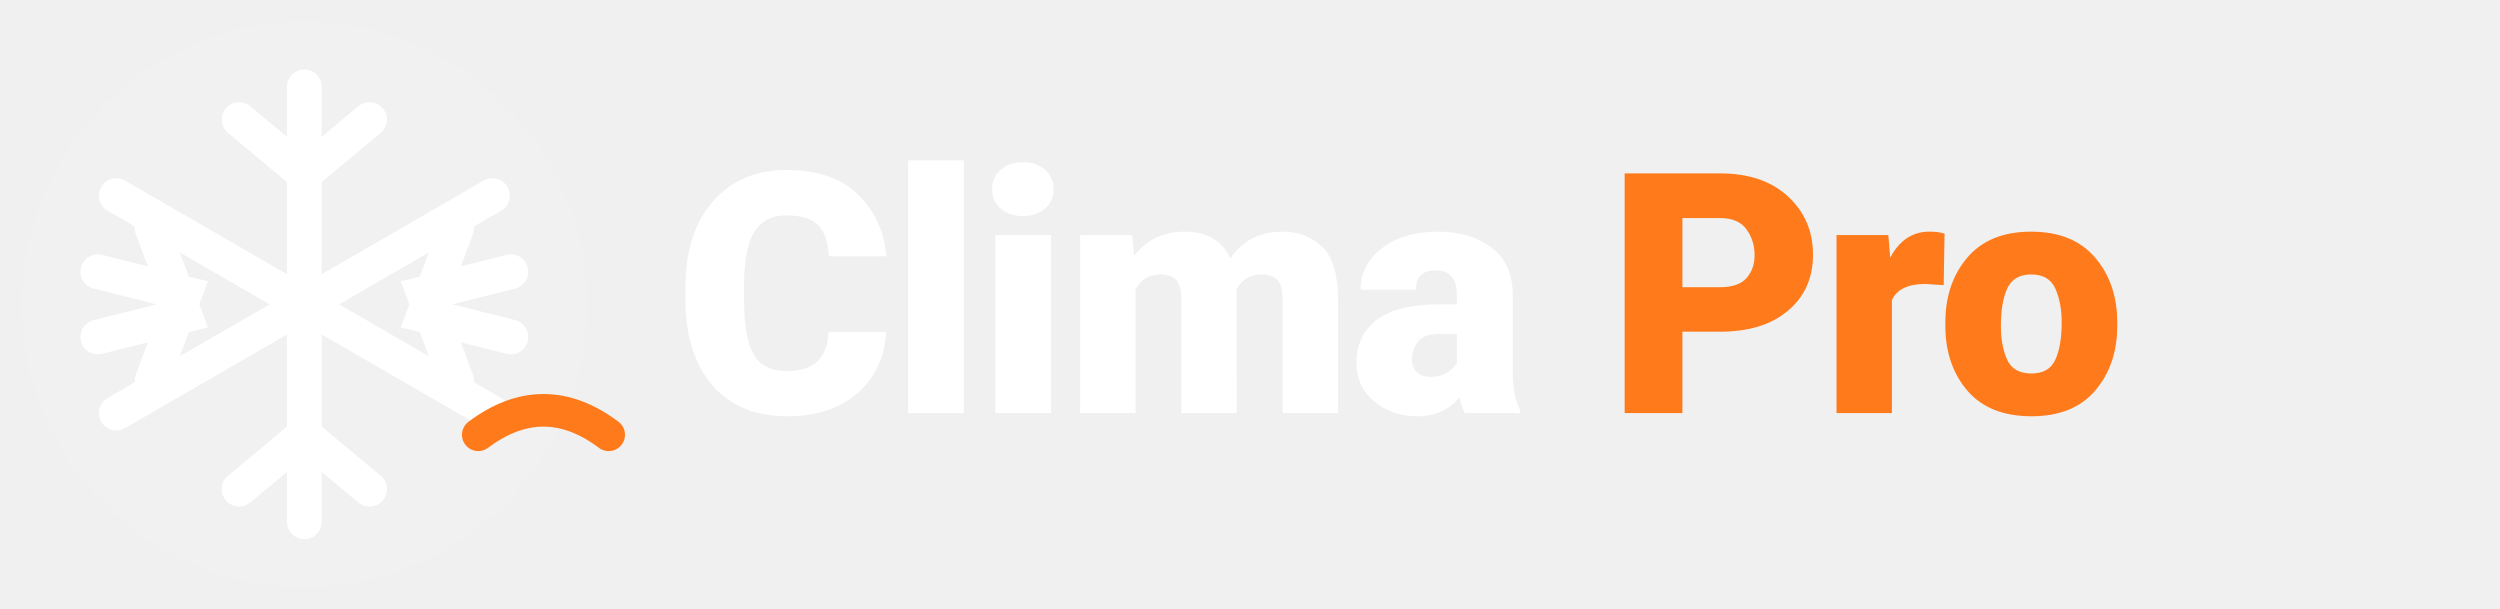
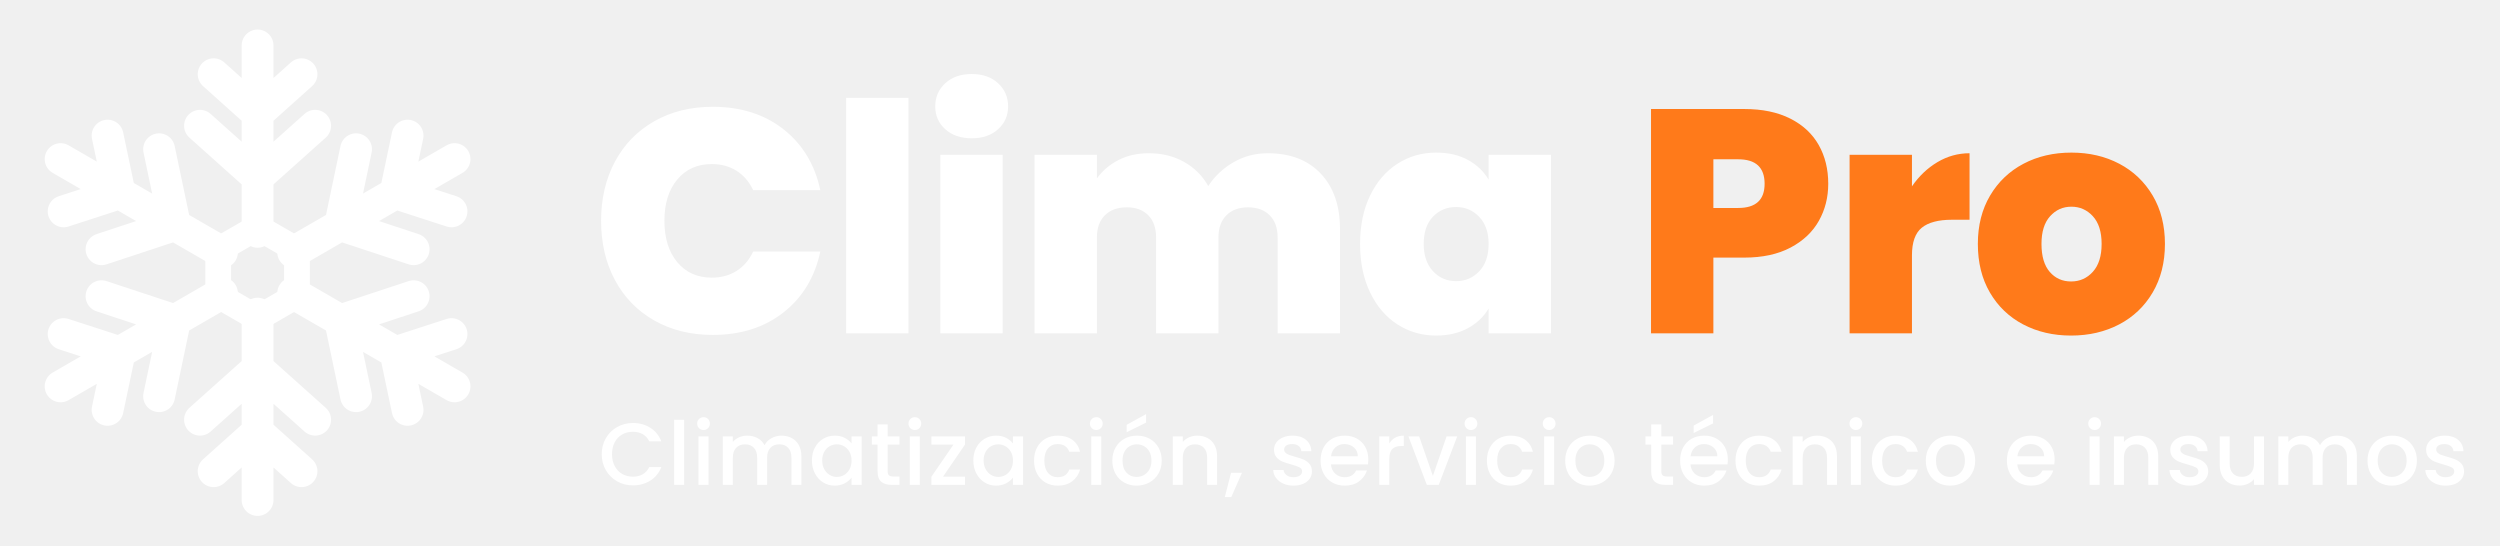
- <svg xmlns="http://www.w3.org/2000/svg" viewBox="0 0 230 56" width="230" height="56" role="img" aria-label="Clima Pro">
-   <circle cx="28" cy="28" r="26" fill="#fff" opacity=".1" />
-   <g transform="translate(4 4)">
-     <g fill="none" stroke="#fff" stroke-width="3.2" stroke-linecap="round">
-       <path d="M24 4v40M6.7 14l34.6 20M6.7 34l34.6-20" />
-       <path d="M18 7l6 5 6-5M18 41l6-5 6 5M5 21l8 2-3 8M43 27l-8-2 3-8M5 27l8-2-3-8M43 21l-8 2 3 8" />
-     </g>
+ <svg xmlns="http://www.w3.org/2000/svg" viewBox="0 0 330 72" width="330" height="72" role="img" aria-label="Clima Pro">
+   <g>
+     <path d="M34.0 30.6L34.0 6.0M34.0 23.4L26.4 16.6M34.0 23.4L41.6 16.6M34.0 15.0L28.2 9.8M34.0 15.0L39.8 9.8M38.7 33.3L60.0 21.0M44.9 29.7L47.0 19.7M44.9 29.7L54.6 32.9M52.2 25.5L53.8 17.9M52.2 25.5L59.6 27.9M38.7 38.7L60.0 51.0M44.9 42.3L54.6 39.1M44.9 42.3L47.0 52.3M52.2 46.5L59.6 44.1M52.2 46.5L53.8 54.1M34.0 41.4L34.0 66.0M34.0 48.6L41.6 55.4M34.0 48.6L26.4 55.4M34.0 57.0L39.8 62.2M34.0 57.0L28.2 62.2M29.3 38.7L8.0 51.0M23.1 42.3L21.0 52.3M23.1 42.3L13.4 39.1M15.8 46.5L14.2 54.1M15.8 46.5L8.4 44.1M29.3 33.3L8.0 21.0M23.1 29.7L13.4 32.9M23.1 29.7L21.0 19.7M15.8 25.5L8.4 27.9M15.8 25.5L14.2 17.9" fill="none" stroke="#ffffff" stroke-width="4.2" stroke-linecap="round" />
+     <polygon points="34.0,30.0 39.2,33.0 39.2,39.0 34.0,42.0 28.8,39.0 28.8,33.0" fill="none" stroke="#ffffff" stroke-width="3.4" stroke-linejoin="round" />
  </g>
-   <path d="M44 40c4-3 8-3 12 0" stroke="#ff7a1a" stroke-width="3" fill="none" stroke-linecap="round" />
-   <text x="62" y="38" font-family="Segoe UI,Roboto,Arial,sans-serif" font-size="31" font-weight="800" fill="#fff" letter-spacing="-.5">Clima <tspan fill="#ff7a1a">Pro</tspan>
-   </text>
+   <path d="M94.086 14.096Q99.63 14.096 103.41 17.057Q107.19 20.018 108.282 25.1H99.42Q98.622 23.42 97.215 22.538Q95.808 21.656 93.96 21.656Q91.104 21.656 89.403 23.693Q87.702 25.73 87.702 29.132Q87.702 32.576 89.403 34.613Q91.104 36.65 93.96 36.65Q95.808 36.65 97.215 35.768Q98.622 34.886 99.42 33.206H108.282Q107.19 38.288 103.41 41.249Q99.63 44.21 94.086 44.21Q89.718 44.21 86.358 42.299Q82.998 40.388 81.171 36.965Q79.344 33.542 79.344 29.132Q79.344 24.764 81.171 21.341Q82.998 17.918 86.358 16.007Q89.718 14.096 94.086 14.096ZM119.92 12.92V44.0H111.688V12.92ZM123.452 14.054Q123.452 12.206 124.775 10.988Q126.098 9.77 128.282 9.77Q130.424 9.77 131.747 10.988Q133.07 12.206 133.07 14.054Q133.07 15.86 131.747 17.057Q130.424 18.254 128.282 18.254Q126.098 18.254 124.775 17.057Q123.452 15.86 123.452 14.054ZM132.356 20.438V44.0H124.124V20.438ZM176.88 30.266V44.0H168.648V31.358Q168.648 29.468 167.598 28.418Q166.548 27.368 164.742 27.368Q162.936 27.368 161.886 28.418Q160.836 29.468 160.836 31.358V44.0H152.604V31.358Q152.604 29.468 151.575 28.418Q150.546 27.368 148.74 27.368Q146.892 27.368 145.842 28.418Q144.792 29.468 144.792 31.358V44.0H136.56V20.438H144.792V23.546Q145.884 22.034 147.627 21.131Q149.37 20.228 151.638 20.228Q154.242 20.228 156.279 21.362Q158.316 22.496 159.492 24.554Q160.752 22.622 162.81 21.425Q164.868 20.228 167.346 20.228Q171.798 20.228 174.339 22.916Q176.88 25.604 176.88 30.266ZM189.568 20.144Q192.004 20.144 193.768 21.11Q195.532 22.076 196.498 23.714V20.438H204.73V44.0H196.498V40.724Q195.532 42.362 193.747 43.328Q191.962 44.294 189.568 44.294Q186.754 44.294 184.465 42.824Q182.176 41.354 180.853 38.603Q179.53 35.852 179.53 32.198Q179.53 28.544 180.853 25.814Q182.176 23.084 184.465 21.614Q186.754 20.144 189.568 20.144ZM192.214 27.326Q190.366 27.326 189.148 28.607Q187.93 29.888 187.93 32.198Q187.93 34.466 189.148 35.789Q190.366 37.112 192.214 37.112Q194.02 37.112 195.259 35.81Q196.498 34.508 196.498 32.198Q196.498 29.93 195.259 28.628Q194.02 27.326 192.214 27.326Z" fill="#ffffff" />
+   <path d="M230.24 34.004H226.166V44.0H217.934V14.39H230.24Q233.81 14.39 236.309 15.65Q238.808 16.91 240.068 19.136Q241.328 21.362 241.328 24.26Q241.328 26.948 240.089 29.153Q238.85 31.358 236.351 32.681Q233.852 34.004 230.24 34.004ZM232.928 24.26Q232.928 21.026 229.442 21.026H226.166V27.452H229.442Q232.928 27.452 232.928 24.26ZM259.98 20.228V29.006H257.67Q254.982 29.006 253.68 30.056Q252.378 31.106 252.378 33.71V44.0H244.146V20.438H252.378V24.596Q253.764 22.58 255.738 21.404Q257.712 20.228 259.98 20.228ZM261.076 32.198Q261.076 28.544 262.693 25.814Q264.31 23.084 267.103 21.614Q269.896 20.144 273.424 20.144Q276.952 20.144 279.745 21.614Q282.538 23.084 284.155 25.814Q285.772 28.544 285.772 32.198Q285.772 35.852 284.155 38.603Q282.538 41.354 279.724 42.824Q276.91 44.294 273.382 44.294Q269.854 44.294 267.061 42.824Q264.268 41.354 262.672 38.624Q261.076 35.894 261.076 32.198ZM277.414 32.198Q277.414 29.804 276.259 28.544Q275.104 27.284 273.424 27.284Q271.744 27.284 270.61 28.544Q269.476 29.804 269.476 32.198Q269.476 34.634 270.568 35.894Q271.66 37.154 273.382 37.154Q275.104 37.154 276.259 35.873Q277.414 34.592 277.414 32.198Z" fill="#ff7a1a" />
+   <path d="M83.547 55.834Q84.835 55.834 85.838 56.466Q86.842 57.098 87.294 58.258H85.705Q85.392 57.62 84.835 57.307Q84.278 56.994 83.547 56.994Q82.747 56.994 82.12 57.353Q81.494 57.713 81.14 58.386Q80.786 59.058 80.786 59.952Q80.786 60.845 81.14 61.518Q81.494 62.19 82.12 62.556Q82.747 62.921 83.547 62.921Q84.278 62.921 84.835 62.608Q85.392 62.295 85.705 61.657H87.294Q86.842 62.817 85.838 63.443Q84.835 64.07 83.547 64.07Q82.41 64.07 81.471 63.542Q80.531 63.014 79.98 62.074Q79.429 61.135 79.429 59.952Q79.429 58.768 79.98 57.829Q80.531 56.889 81.477 56.361Q82.422 55.834 83.547 55.834ZM90.309 55.416V64.0H88.987V55.416ZM92.025 55.915Q92.025 55.555 92.269 55.312Q92.512 55.068 92.872 55.068Q93.22 55.068 93.464 55.312Q93.707 55.555 93.707 55.915Q93.707 56.274 93.464 56.518Q93.22 56.762 92.872 56.762Q92.512 56.762 92.269 56.518Q92.025 56.274 92.025 55.915ZM93.522 57.608V64.0H92.199V57.608ZM105.782 60.23V64.0H104.471V60.427Q104.471 59.569 104.042 59.111Q103.613 58.652 102.87 58.652Q102.128 58.652 101.693 59.111Q101.258 59.569 101.258 60.427V64.0H99.947V60.427Q99.947 59.569 99.518 59.111Q99.089 58.652 98.346 58.652Q97.604 58.652 97.169 59.111Q96.734 59.569 96.734 60.427V64.0H95.412V57.608H96.734V58.339Q97.059 57.945 97.558 57.724Q98.056 57.504 98.625 57.504Q99.39 57.504 99.994 57.829Q100.597 58.154 100.922 58.768Q101.212 58.188 101.826 57.846Q102.441 57.504 103.149 57.504Q103.903 57.504 104.5 57.817Q105.098 58.13 105.44 58.745Q105.782 59.36 105.782 60.23ZM110.189 57.504Q110.943 57.504 111.506 57.8Q112.068 58.096 112.405 58.536V57.608H113.739V64.0H112.405V63.049Q112.068 63.501 111.488 63.803Q110.908 64.104 110.166 64.104Q109.342 64.104 108.658 63.681Q107.974 63.258 107.573 62.498Q107.173 61.738 107.173 60.775Q107.173 59.812 107.573 59.07Q107.974 58.328 108.664 57.916Q109.354 57.504 110.189 57.504ZM110.468 58.652Q109.957 58.652 109.516 58.902Q109.076 59.151 108.803 59.633Q108.53 60.114 108.53 60.775Q108.53 61.436 108.803 61.935Q109.076 62.434 109.522 62.695Q109.969 62.956 110.468 62.956Q110.978 62.956 111.419 62.701Q111.86 62.446 112.132 61.953Q112.405 61.46 112.405 60.798Q112.405 60.137 112.132 59.65Q111.86 59.163 111.419 58.908Q110.978 58.652 110.468 58.652ZM117.172 58.687V62.225Q117.172 62.585 117.34 62.741Q117.508 62.898 117.914 62.898H118.726V64.0H117.682Q116.789 64.0 116.313 63.582Q115.838 63.165 115.838 62.225V58.687H115.084V57.608H115.838V56.019H117.172V57.608H118.726V58.687ZM119.92 55.915Q119.92 55.555 120.164 55.312Q120.407 55.068 120.767 55.068Q121.115 55.068 121.358 55.312Q121.602 55.555 121.602 55.915Q121.602 56.274 121.358 56.518Q121.115 56.762 120.767 56.762Q120.407 56.762 120.164 56.518Q119.92 56.274 119.92 55.915ZM121.416 57.608V64.0H120.094V57.608ZM124.478 62.921H127.378V64.0H122.947V62.921L125.858 58.687H122.947V57.608H127.378V58.687ZM131.495 57.504Q132.249 57.504 132.812 57.8Q133.374 58.096 133.711 58.536V57.608H135.045V64.0H133.711V63.049Q133.374 63.501 132.794 63.803Q132.214 64.104 131.472 64.104Q130.648 64.104 129.964 63.681Q129.28 63.258 128.879 62.498Q128.479 61.738 128.479 60.775Q128.479 59.812 128.879 59.07Q129.28 58.328 129.97 57.916Q130.66 57.504 131.495 57.504ZM131.774 58.652Q131.263 58.652 130.822 58.902Q130.382 59.151 130.109 59.633Q129.836 60.114 129.836 60.775Q129.836 61.436 130.109 61.935Q130.382 62.434 130.828 62.695Q131.275 62.956 131.774 62.956Q132.284 62.956 132.725 62.701Q133.166 62.446 133.438 61.953Q133.711 61.46 133.711 60.798Q133.711 60.137 133.438 59.65Q133.166 59.163 132.725 58.908Q132.284 58.652 131.774 58.652ZM139.626 57.504Q140.786 57.504 141.546 58.055Q142.306 58.606 142.572 59.627H141.146Q140.972 59.151 140.589 58.884Q140.206 58.618 139.626 58.618Q138.814 58.618 138.333 59.192Q137.851 59.766 137.851 60.798Q137.851 61.831 138.333 62.411Q138.814 62.991 139.626 62.991Q140.774 62.991 141.146 61.982H142.572Q142.294 62.956 141.528 63.53Q140.763 64.104 139.626 64.104Q138.71 64.104 138.002 63.693Q137.294 63.281 136.894 62.533Q136.494 61.784 136.494 60.798Q136.494 59.812 136.894 59.064Q137.294 58.316 138.002 57.91Q138.71 57.504 139.626 57.504ZM143.871 55.915Q143.871 55.555 144.114 55.312Q144.358 55.068 144.718 55.068Q145.066 55.068 145.309 55.312Q145.553 55.555 145.553 55.915Q145.553 56.274 145.309 56.518Q145.066 56.762 144.718 56.762Q144.358 56.762 144.114 56.518Q143.871 56.274 143.871 55.915ZM145.367 57.608V64.0H144.045V57.608ZM146.828 60.798Q146.828 59.824 147.257 59.07Q147.686 58.316 148.429 57.91Q149.171 57.504 150.088 57.504Q151.004 57.504 151.746 57.91Q152.489 58.316 152.918 59.07Q153.347 59.824 153.347 60.798Q153.347 61.773 152.906 62.527Q152.466 63.281 151.706 63.693Q150.946 64.104 150.03 64.104Q149.125 64.104 148.394 63.693Q147.663 63.281 147.246 62.533Q146.828 61.784 146.828 60.798ZM151.99 60.798Q151.99 60.102 151.723 59.621Q151.456 59.14 151.016 58.896Q150.575 58.652 150.064 58.652Q149.554 58.652 149.119 58.896Q148.684 59.14 148.429 59.621Q148.174 60.102 148.174 60.798Q148.174 61.831 148.701 62.393Q149.229 62.956 150.03 62.956Q150.54 62.956 150.987 62.712Q151.433 62.469 151.712 61.982Q151.99 61.494 151.99 60.798ZM151.282 55.787 148.719 57.052V56.077L151.282 54.662ZM160.654 60.23V64.0H159.344V60.427Q159.344 59.569 158.914 59.111Q158.485 58.652 157.743 58.652Q157 58.652 156.565 59.111Q156.13 59.569 156.13 60.427V64.0H154.808V57.608H156.13V58.339Q156.455 57.945 156.96 57.724Q157.464 57.504 158.033 57.504Q158.787 57.504 159.384 57.817Q159.982 58.13 160.318 58.745Q160.654 59.36 160.654 60.23ZM163.936 62.411 162.533 65.612H161.674L162.498 62.411ZM168.064 62.04H169.433Q169.468 62.446 169.822 62.718Q170.176 62.991 170.709 62.991Q171.266 62.991 171.573 62.776Q171.881 62.562 171.881 62.225Q171.881 61.866 171.539 61.692Q171.196 61.518 170.454 61.309Q169.735 61.112 169.282 60.926Q168.83 60.74 168.499 60.358Q168.169 59.975 168.169 59.348Q168.169 58.838 168.47 58.415Q168.772 57.991 169.335 57.748Q169.897 57.504 170.628 57.504Q171.718 57.504 172.385 58.055Q173.052 58.606 173.099 59.557H171.776Q171.742 59.128 171.428 58.873Q171.115 58.618 170.582 58.618Q170.06 58.618 169.781 58.815Q169.503 59.012 169.503 59.337Q169.503 59.592 169.688 59.766Q169.874 59.94 170.141 60.039Q170.408 60.137 170.93 60.288Q171.626 60.474 172.072 60.665Q172.519 60.856 172.844 61.228Q173.168 61.599 173.18 62.214Q173.18 62.759 172.878 63.188Q172.577 63.617 172.026 63.861Q171.475 64.104 170.732 64.104Q169.978 64.104 169.381 63.832Q168.784 63.559 168.436 63.089Q168.088 62.62 168.064 62.04ZM180.568 61.297H175.685Q175.743 62.063 176.253 62.527Q176.764 62.991 177.506 62.991Q178.573 62.991 179.014 62.098H180.441Q180.151 62.979 179.391 63.542Q178.631 64.104 177.506 64.104Q176.59 64.104 175.865 63.693Q175.14 63.281 174.728 62.533Q174.316 61.784 174.316 60.798Q174.316 59.812 174.716 59.064Q175.116 58.316 175.841 57.91Q176.566 57.504 177.506 57.504Q178.411 57.504 179.118 57.898Q179.826 58.293 180.22 59.006Q180.615 59.72 180.615 60.648Q180.615 61.007 180.568 61.297ZM179.234 60.23Q179.223 59.499 178.712 59.058Q178.202 58.618 177.448 58.618Q176.764 58.618 176.276 59.053Q175.789 59.488 175.696 60.23ZM185.3 57.504V58.873H184.964Q184.187 58.873 183.787 59.267Q183.386 59.662 183.386 60.636V64.0H182.064V57.608H183.386V58.536Q183.676 58.049 184.158 57.777Q184.639 57.504 185.3 57.504ZM189.139 62.817 190.949 57.608H192.352L189.916 64.0H188.339L185.914 57.608H187.33ZM193.326 55.915Q193.326 55.555 193.57 55.312Q193.813 55.068 194.173 55.068Q194.521 55.068 194.764 55.312Q195.008 55.555 195.008 55.915Q195.008 56.274 194.764 56.518Q194.521 56.762 194.173 56.762Q193.813 56.762 193.57 56.518Q193.326 56.274 193.326 55.915ZM194.822 57.608V64.0H193.5V57.608ZM199.404 57.504Q200.564 57.504 201.323 58.055Q202.083 58.606 202.35 59.627H200.923Q200.749 59.151 200.366 58.884Q199.984 58.618 199.404 58.618Q198.592 58.618 198.11 59.192Q197.629 59.766 197.629 60.798Q197.629 61.831 198.11 62.411Q198.592 62.991 199.404 62.991Q200.552 62.991 200.923 61.982H202.35Q202.072 62.956 201.306 63.53Q200.54 64.104 199.404 64.104Q198.487 64.104 197.78 63.693Q197.072 63.281 196.672 62.533Q196.272 61.784 196.272 60.798Q196.272 59.812 196.672 59.064Q197.072 58.316 197.78 57.91Q198.487 57.504 199.404 57.504ZM203.648 55.915Q203.648 55.555 203.892 55.312Q204.136 55.068 204.495 55.068Q204.843 55.068 205.087 55.312Q205.33 55.555 205.33 55.915Q205.33 56.274 205.087 56.518Q204.843 56.762 204.495 56.762Q204.136 56.762 203.892 56.518Q203.648 56.274 203.648 55.915ZM205.145 57.608V64.0H203.822V57.608ZM206.606 60.798Q206.606 59.824 207.035 59.07Q207.464 58.316 208.206 57.91Q208.949 57.504 209.865 57.504Q210.782 57.504 211.524 57.91Q212.266 58.316 212.696 59.07Q213.125 59.824 213.125 60.798Q213.125 61.773 212.684 62.527Q212.243 63.281 211.483 63.693Q210.724 64.104 209.807 64.104Q208.902 64.104 208.172 63.693Q207.441 63.281 207.023 62.533Q206.606 61.784 206.606 60.798ZM211.768 60.798Q211.768 60.102 211.501 59.621Q211.234 59.14 210.793 58.896Q210.352 58.652 209.842 58.652Q209.332 58.652 208.897 58.896Q208.462 59.14 208.206 59.621Q207.951 60.102 207.951 60.798Q207.951 61.831 208.479 62.393Q209.007 62.956 209.807 62.956Q210.318 62.956 210.764 62.712Q211.211 62.469 211.489 61.982Q211.768 61.494 211.768 60.798ZM219.294 58.687V62.225Q219.294 62.585 219.463 62.741Q219.631 62.898 220.037 62.898H220.849V64.0H219.805Q218.912 64.0 218.436 63.582Q217.96 63.165 217.96 62.225V58.687H217.206V57.608H217.96V56.019H219.294V57.608H220.849V58.687ZM228.028 61.297H223.145Q223.203 62.063 223.713 62.527Q224.224 62.991 224.966 62.991Q226.033 62.991 226.474 62.098H227.901Q227.611 62.979 226.851 63.542Q226.091 64.104 224.966 64.104Q224.05 64.104 223.325 63.693Q222.6 63.281 222.188 62.533Q221.776 61.784 221.776 60.798Q221.776 59.812 222.176 59.064Q222.576 58.316 223.301 57.91Q224.026 57.504 224.966 57.504Q225.871 57.504 226.578 57.898Q227.286 58.293 227.68 59.006Q228.075 59.72 228.075 60.648Q228.075 61.007 228.028 61.297ZM226.694 60.23Q226.683 59.499 226.172 59.058Q225.662 58.618 224.908 58.618Q224.224 58.618 223.736 59.053Q223.249 59.488 223.156 60.23ZM226.126 55.892 223.562 57.156V56.182L226.126 54.766ZM232.215 57.504Q233.375 57.504 234.135 58.055Q234.895 58.606 235.162 59.627H233.735Q233.561 59.151 233.178 58.884Q232.795 58.618 232.215 58.618Q231.403 58.618 230.922 59.192Q230.44 59.766 230.44 60.798Q230.44 61.831 230.922 62.411Q231.403 62.991 232.215 62.991Q233.364 62.991 233.735 61.982H235.162Q234.883 62.956 234.118 63.53Q233.352 64.104 232.215 64.104Q231.299 64.104 230.591 63.693Q229.884 63.281 229.483 62.533Q229.083 61.784 229.083 60.798Q229.083 59.812 229.483 59.064Q229.884 58.316 230.591 57.91Q231.299 57.504 232.215 57.504ZM242.48 60.23V64.0H241.17V60.427Q241.17 59.569 240.74 59.111Q240.311 58.652 239.569 58.652Q238.826 58.652 238.391 59.111Q237.956 59.569 237.956 60.427V64.0H236.634V57.608H237.956V58.339Q238.281 57.945 238.786 57.724Q239.29 57.504 239.859 57.504Q240.613 57.504 241.21 57.817Q241.808 58.13 242.144 58.745Q242.48 59.36 242.48 60.23ZM244.138 55.915Q244.138 55.555 244.382 55.312Q244.626 55.068 244.985 55.068Q245.333 55.068 245.577 55.312Q245.82 55.555 245.82 55.915Q245.82 56.274 245.577 56.518Q245.333 56.762 244.985 56.762Q244.626 56.762 244.382 56.518Q244.138 56.274 244.138 55.915ZM245.635 57.608V64.0H244.312V57.608ZM250.216 57.504Q251.376 57.504 252.136 58.055Q252.896 58.606 253.162 59.627H251.736Q251.562 59.151 251.179 58.884Q250.796 58.618 250.216 58.618Q249.404 58.618 248.923 59.192Q248.441 59.766 248.441 60.798Q248.441 61.831 248.923 62.411Q249.404 62.991 250.216 62.991Q251.364 62.991 251.736 61.982H253.162Q252.884 62.956 252.118 63.53Q251.353 64.104 250.216 64.104Q249.3 64.104 248.592 63.693Q247.884 63.281 247.484 62.533Q247.084 61.784 247.084 60.798Q247.084 59.812 247.484 59.064Q247.884 58.316 248.592 57.91Q249.3 57.504 250.216 57.504ZM254.206 60.798Q254.206 59.824 254.635 59.07Q255.064 58.316 255.806 57.91Q256.549 57.504 257.465 57.504Q258.382 57.504 259.124 57.91Q259.866 58.316 260.296 59.07Q260.725 59.824 260.725 60.798Q260.725 61.773 260.284 62.527Q259.843 63.281 259.083 63.693Q258.324 64.104 257.407 64.104Q256.502 64.104 255.772 63.693Q255.041 63.281 254.623 62.533Q254.206 61.784 254.206 60.798ZM259.368 60.798Q259.368 60.102 259.101 59.621Q258.834 59.14 258.393 58.896Q257.952 58.652 257.442 58.652Q256.932 58.652 256.497 58.896Q256.062 59.14 255.806 59.621Q255.551 60.102 255.551 60.798Q255.551 61.831 256.079 62.393Q256.607 62.956 257.407 62.956Q257.918 62.956 258.364 62.712Q258.811 62.469 259.089 61.982Q259.368 61.494 259.368 60.798ZM271.163 61.297H266.28Q266.338 62.063 266.848 62.527Q267.358 62.991 268.101 62.991Q269.168 62.991 269.609 62.098H271.036Q270.746 62.979 269.986 63.542Q269.226 64.104 268.101 64.104Q267.184 64.104 266.459 63.693Q265.734 63.281 265.323 62.533Q264.911 61.784 264.911 60.798Q264.911 59.812 265.311 59.064Q265.711 58.316 266.436 57.91Q267.161 57.504 268.101 57.504Q269.006 57.504 269.713 57.898Q270.421 58.293 270.815 59.006Q271.21 59.72 271.21 60.648Q271.21 61.007 271.163 61.297ZM269.829 60.23Q269.818 59.499 269.307 59.058Q268.797 58.618 268.043 58.618Q267.358 58.618 266.871 59.053Q266.384 59.488 266.291 60.23ZM275.651 55.915Q275.651 55.555 275.894 55.312Q276.138 55.068 276.498 55.068Q276.846 55.068 277.089 55.312Q277.333 55.555 277.333 55.915Q277.333 56.274 277.089 56.518Q276.846 56.762 276.498 56.762Q276.138 56.762 275.894 56.518Q275.651 56.274 275.651 55.915ZM277.147 57.608V64.0H275.825V57.608ZM284.884 60.23V64.0H283.573V60.427Q283.573 59.569 283.144 59.111Q282.714 58.652 281.972 58.652Q281.23 58.652 280.795 59.111Q280.36 59.569 280.36 60.427V64.0H279.037V57.608H280.36V58.339Q280.684 57.945 281.189 57.724Q281.694 57.504 282.262 57.504Q283.016 57.504 283.613 57.817Q284.211 58.13 284.547 58.745Q284.884 59.36 284.884 60.23ZM286.368 62.04H287.736Q287.771 62.446 288.125 62.718Q288.479 62.991 289.012 62.991Q289.569 62.991 289.877 62.776Q290.184 62.562 290.184 62.225Q290.184 61.866 289.842 61.692Q289.5 61.518 288.757 61.309Q288.038 61.112 287.586 60.926Q287.133 60.74 286.803 60.358Q286.472 59.975 286.472 59.348Q286.472 58.838 286.774 58.415Q287.075 57.991 287.638 57.748Q288.2 57.504 288.931 57.504Q290.022 57.504 290.689 58.055Q291.356 58.606 291.402 59.557H290.08Q290.045 59.128 289.732 58.873Q289.418 58.618 288.885 58.618Q288.363 58.618 288.084 58.815Q287.806 59.012 287.806 59.337Q287.806 59.592 287.992 59.766Q288.177 59.94 288.444 60.039Q288.711 60.137 289.233 60.288Q289.929 60.474 290.375 60.665Q290.822 60.856 291.147 61.228Q291.472 61.599 291.483 62.214Q291.483 62.759 291.182 63.188Q290.88 63.617 290.329 63.861Q289.778 64.104 289.036 64.104Q288.282 64.104 287.684 63.832Q287.087 63.559 286.739 63.089Q286.391 62.62 286.368 62.04ZM298.848 57.608V64.0H297.526V63.246Q297.213 63.64 296.708 63.867Q296.204 64.093 295.635 64.093Q294.881 64.093 294.284 63.78Q293.686 63.466 293.344 62.852Q293.002 62.237 293.002 61.367V57.608H294.313V61.17Q294.313 62.028 294.742 62.486Q295.171 62.944 295.914 62.944Q296.656 62.944 297.091 62.486Q297.526 62.028 297.526 61.17V57.608ZM311.109 60.23V64.0H309.798V60.427Q309.798 59.569 309.369 59.111Q308.94 58.652 308.197 58.652Q307.455 58.652 307.02 59.111Q306.585 59.569 306.585 60.427V64.0H305.274V60.427Q305.274 59.569 304.845 59.111Q304.416 58.652 303.673 58.652Q302.931 58.652 302.496 59.111Q302.061 59.569 302.061 60.427V64.0H300.738V57.608H302.061V58.339Q302.386 57.945 302.884 57.724Q303.383 57.504 303.952 57.504Q304.717 57.504 305.32 57.829Q305.924 58.154 306.248 58.768Q306.538 58.188 307.153 57.846Q307.768 57.504 308.476 57.504Q309.23 57.504 309.827 57.817Q310.424 58.13 310.767 58.745Q311.109 59.36 311.109 60.23ZM312.512 60.798Q312.512 59.824 312.941 59.07Q313.37 58.316 314.112 57.91Q314.855 57.504 315.771 57.504Q316.688 57.504 317.43 57.91Q318.172 58.316 318.602 59.07Q319.031 59.824 319.031 60.798Q319.031 61.773 318.59 62.527Q318.149 63.281 317.389 63.693Q316.63 64.104 315.713 64.104Q314.808 64.104 314.078 63.693Q313.347 63.281 312.929 62.533Q312.512 61.784 312.512 60.798ZM317.674 60.798Q317.674 60.102 317.407 59.621Q317.14 59.14 316.699 58.896Q316.258 58.652 315.748 58.652Q315.238 58.652 314.803 58.896Q314.368 59.14 314.112 59.621Q313.857 60.102 313.857 60.798Q313.857 61.831 314.385 62.393Q314.913 62.956 315.713 62.956Q316.224 62.956 316.67 62.712Q317.117 62.469 317.395 61.982Q317.674 61.494 317.674 60.798ZM320.144 62.04H321.512Q321.547 62.446 321.901 62.718Q322.255 62.991 322.788 62.991Q323.345 62.991 323.653 62.776Q323.96 62.562 323.96 62.225Q323.96 61.866 323.618 61.692Q323.276 61.518 322.533 61.309Q321.814 61.112 321.362 60.926Q320.909 60.74 320.579 60.358Q320.248 59.975 320.248 59.348Q320.248 58.838 320.55 58.415Q320.851 57.991 321.414 57.748Q321.976 57.504 322.707 57.504Q323.798 57.504 324.465 58.055Q325.132 58.606 325.178 59.557H323.856Q323.821 59.128 323.508 58.873Q323.194 58.618 322.661 58.618Q322.139 58.618 321.86 58.815Q321.582 59.012 321.582 59.337Q321.582 59.592 321.768 59.766Q321.953 59.94 322.22 60.039Q322.487 60.137 323.009 60.288Q323.705 60.474 324.151 60.665Q324.598 60.856 324.923 61.228Q325.248 61.599 325.259 62.214Q325.259 62.759 324.958 63.188Q324.656 63.617 324.105 63.861Q323.554 64.104 322.812 64.104Q322.058 64.104 321.46 63.832Q320.863 63.559 320.515 63.089Q320.167 62.62 320.144 62.04Z" fill="#ffffff" />
</svg>
